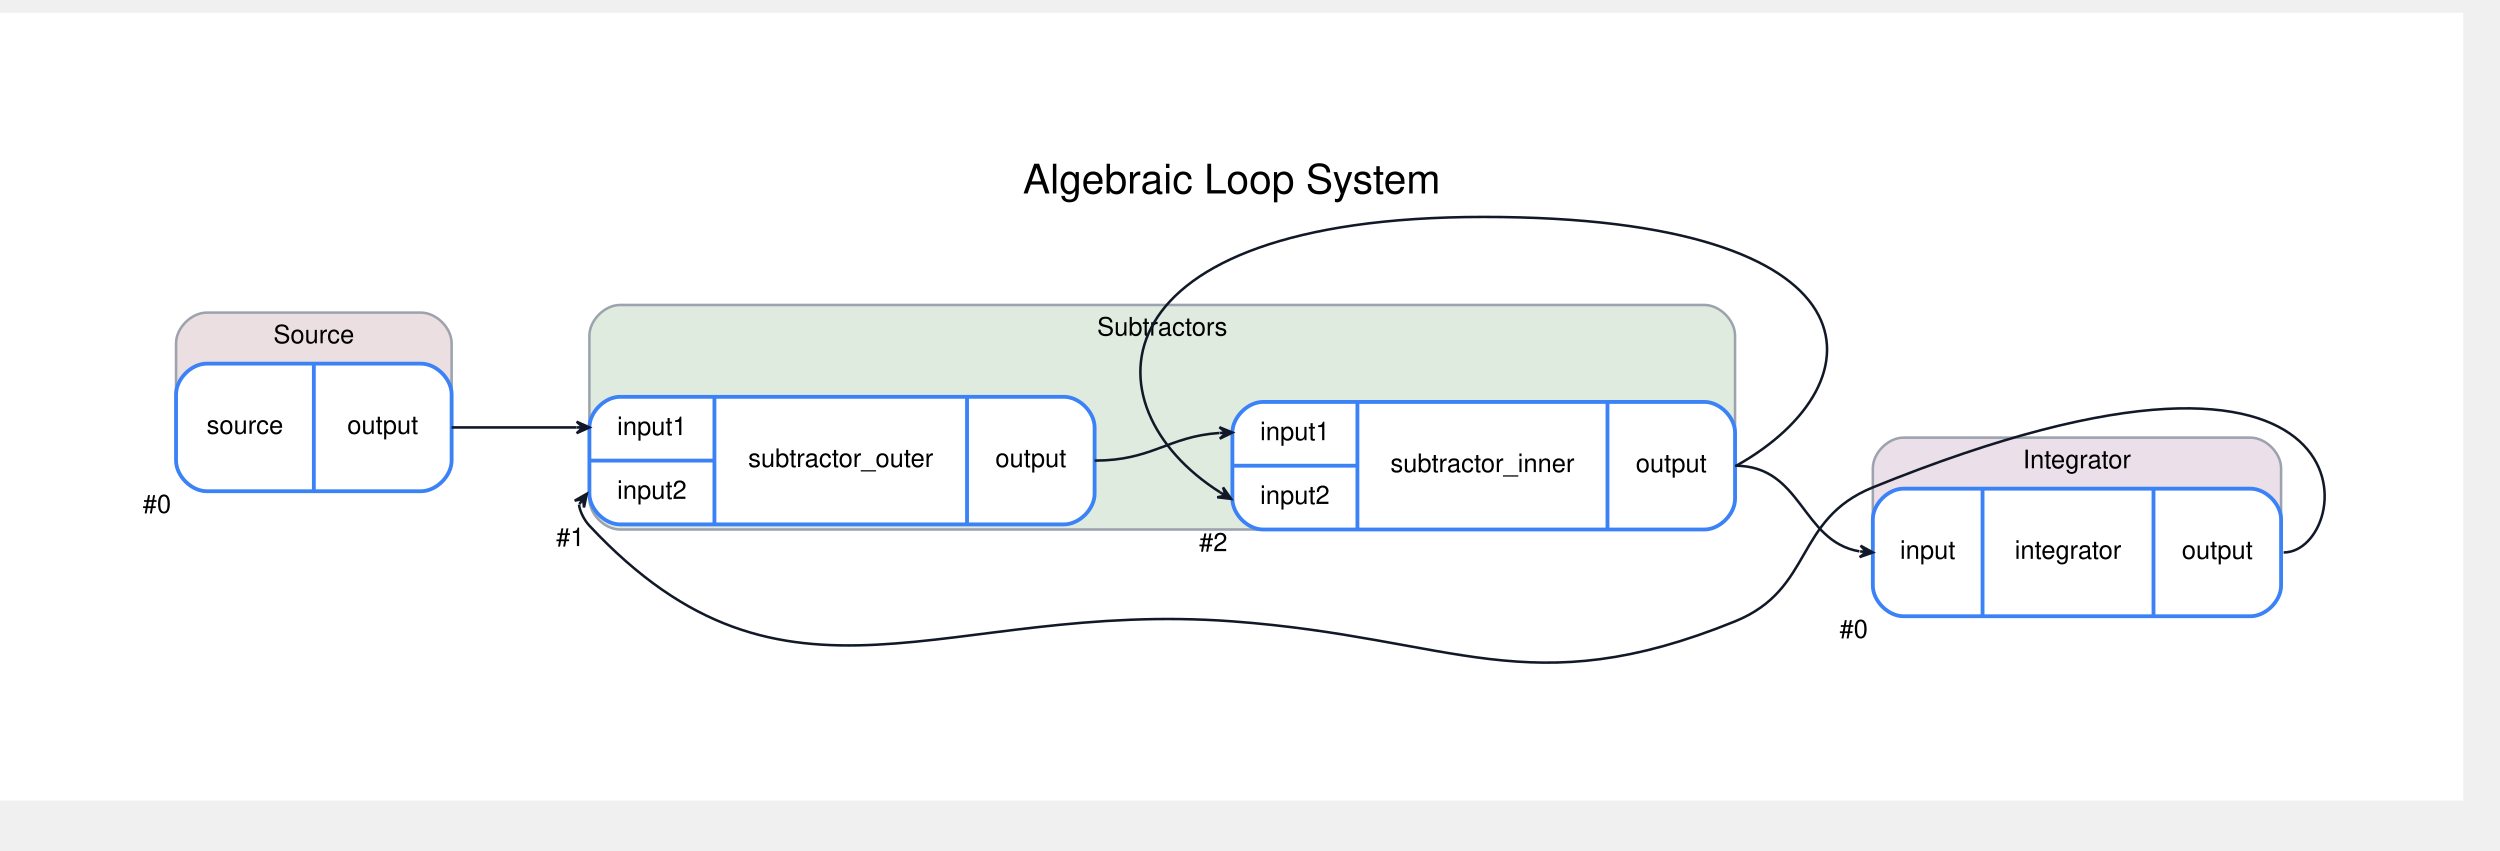
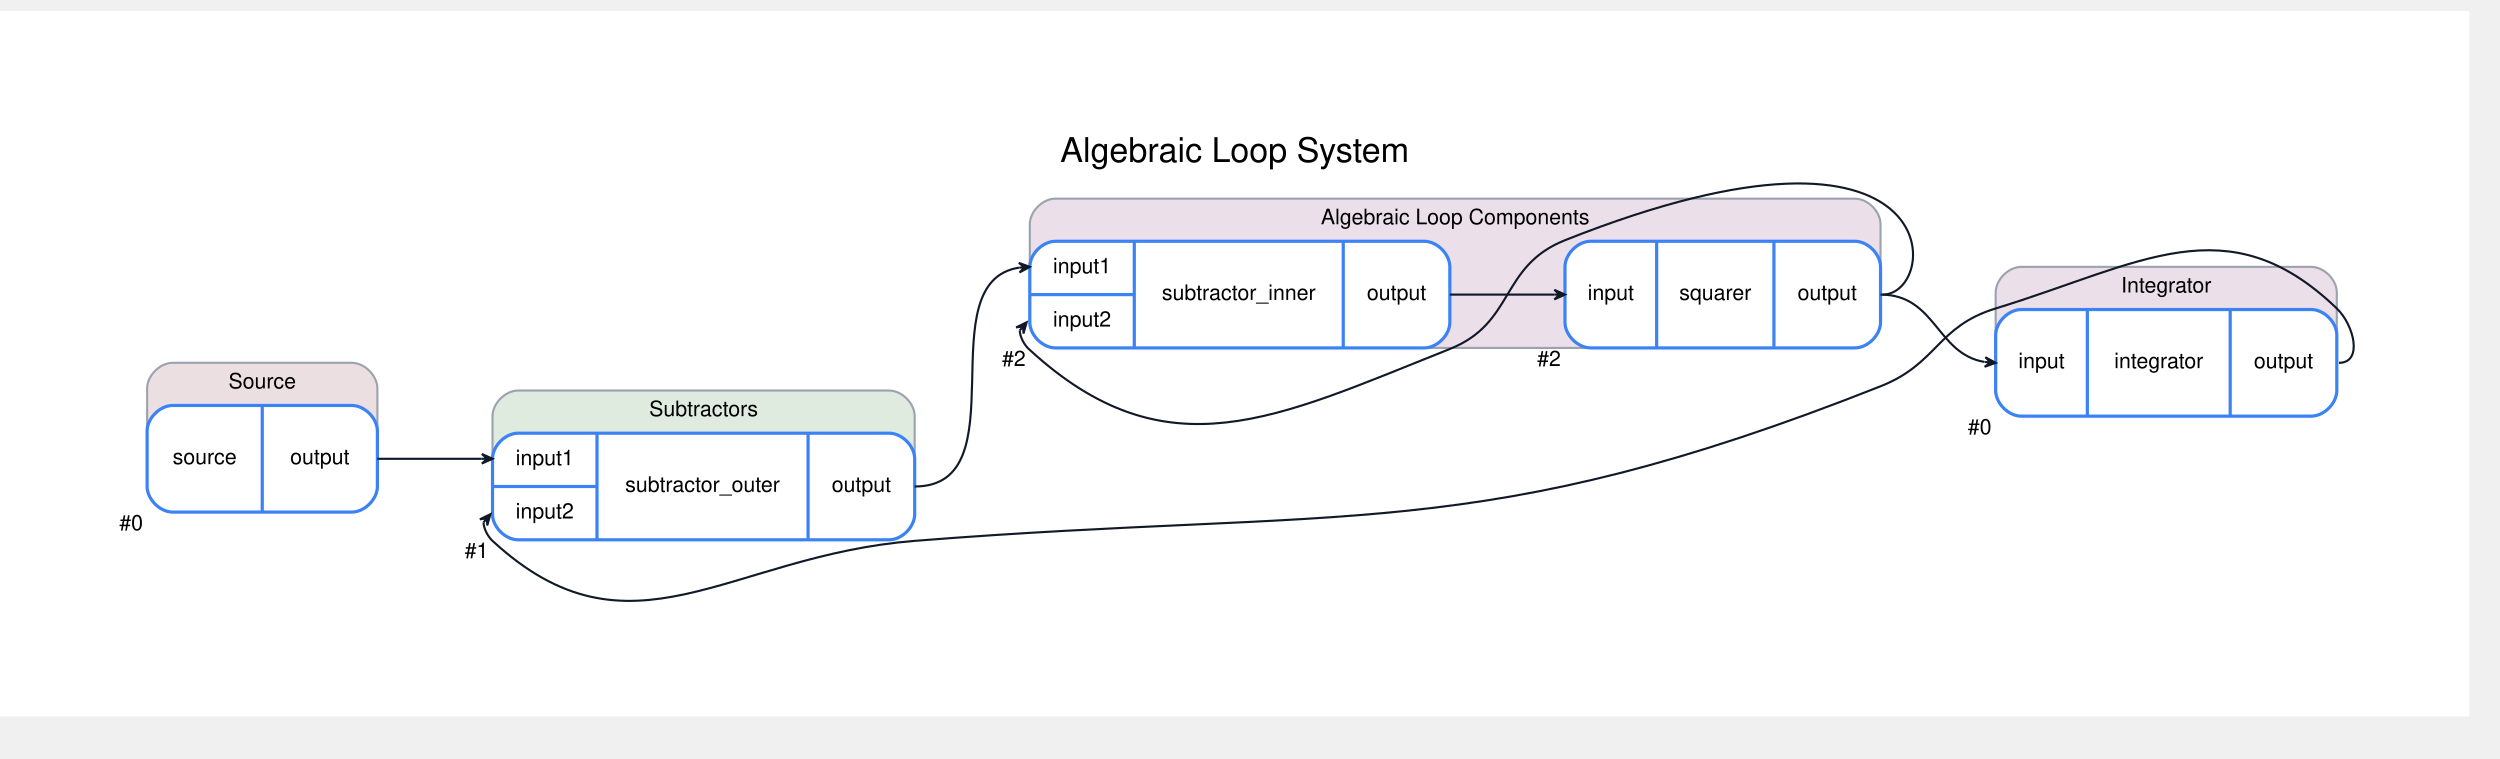
- <svg xmlns="http://www.w3.org/2000/svg" width="994pt" height="338pt" viewBox="14.40 14.40 979.80 323.13">
-   <g id="graph0" class="graph" transform="scale(1 1) rotate(0) translate(68.4 269.13)">
-     <polygon fill="white" stroke="transparent" points="-54,54 -54,-254.73 911.4,-254.73 911.4,54 -54,54" />
-     <text text-anchor="middle" x="428.7" y="-183.93" font-family="Helvetica,sans-Serif" font-size="16.00">Algebraic Loop System</text>
+ <svg xmlns="http://www.w3.org/2000/svg" width="1187pt" height="360pt" viewBox="14.40 14.40 1172.54 345.27">
+   <g id="graph0" class="graph" transform="scale(1 1) rotate(0) translate(68.4 291.27)">
+     <polygon fill="white" stroke="transparent" points="-54,54 -54,-276.87 1104.14,-276.87 1104.14,54 -54,54" />
+     <text text-anchor="middle" x="525.07" y="-206.07" font-family="Helvetica,sans-Serif" font-size="16.00">Algebraic Loop System</text>
+     <g id="clust3" class="cluster">
+       <path fill="#ebdfea" stroke="#9ca3af" d="M441,-118.87C441,-118.87 816,-118.87 816,-118.87 822,-118.87 828,-124.87 828,-130.87 828,-130.87 828,-176.87 828,-176.87 828,-182.87 822,-188.87 816,-188.87 816,-188.87 441,-188.87 441,-188.87 435,-188.87 429,-182.87 429,-176.87 429,-176.87 429,-130.87 429,-130.87 429,-124.87 435,-118.87 441,-118.87" />
+       <text text-anchor="middle" x="628.5" y="-176.87" font-family="Helvetica,sans-Serif" font-size="10.00">Algebraic Loop Components</text>
+     </g>
    <g id="clust1" class="cluster">
-       <path fill="#ebdfe2" stroke="#9ca3af" d="M27,-67.23C27,-67.23 111,-67.23 111,-67.23 117,-67.23 123,-73.23 123,-79.23 123,-79.23 123,-125.23 123,-125.23 123,-131.23 117,-137.23 111,-137.23 111,-137.23 27,-137.23 27,-137.23 21,-137.23 15,-131.23 15,-125.23 15,-125.23 15,-79.23 15,-79.23 15,-73.23 21,-67.23 27,-67.23" />
-       <text text-anchor="middle" x="69" y="-125.23" font-family="Helvetica,sans-Serif" font-size="10.00">Source</text>
+       <path fill="#ebdfe2" stroke="#9ca3af" d="M27,-41.87C27,-41.87 111,-41.87 111,-41.87 117,-41.87 123,-47.87 123,-53.87 123,-53.87 123,-99.87 123,-99.87 123,-105.87 117,-111.87 111,-111.87 111,-111.87 27,-111.87 27,-111.87 21,-111.87 15,-105.87 15,-99.87 15,-99.87 15,-53.87 15,-53.87 15,-47.87 21,-41.87 27,-41.87" />
+       <text text-anchor="middle" x="69" y="-99.87" font-family="Helvetica,sans-Serif" font-size="10.00">Source</text>
    </g>
    <g id="clust2" class="cluster">
-       <path fill="#dfebdf" stroke="#9ca3af" d="M189,-52.23C189,-52.23 614,-52.23 614,-52.23 620,-52.23 626,-58.23 626,-64.23 626,-64.23 626,-128.23 626,-128.23 626,-134.23 620,-140.23 614,-140.23 614,-140.23 189,-140.23 189,-140.23 183,-140.23 177,-134.23 177,-128.23 177,-128.23 177,-64.23 177,-64.23 177,-58.23 183,-52.23 189,-52.23" />
-       <text text-anchor="middle" x="401.5" y="-128.23" font-family="Helvetica,sans-Serif" font-size="10.00">Subtractors</text>
+       <path fill="#dfebdf" stroke="#9ca3af" d="M189,-28.87C189,-28.87 363,-28.87 363,-28.87 369,-28.87 375,-34.87 375,-40.87 375,-40.87 375,-86.87 375,-86.87 375,-92.87 369,-98.87 363,-98.87 363,-98.87 189,-98.87 189,-98.87 183,-98.87 177,-92.87 177,-86.87 177,-86.87 177,-40.87 177,-40.87 177,-34.87 183,-28.87 189,-28.87" />
+       <text text-anchor="middle" x="276" y="-86.87" font-family="Helvetica,sans-Serif" font-size="10.00">Subtractors</text>
    </g>
-     <g id="clust3" class="cluster">
-       <path fill="#ebdfe9" stroke="#9ca3af" d="M692,-18.23C692,-18.23 828,-18.23 828,-18.23 834,-18.23 840,-24.23 840,-30.23 840,-30.23 840,-76.23 840,-76.23 840,-82.23 834,-88.23 828,-88.23 828,-88.23 692,-88.23 692,-88.23 686,-88.23 680,-82.23 680,-76.23 680,-76.23 680,-30.23 680,-30.23 680,-24.23 686,-18.23 692,-18.23" />
-       <text text-anchor="middle" x="760" y="-76.23" font-family="Helvetica,sans-Serif" font-size="10.00">Integrator</text>
+     <g id="clust4" class="cluster">
+       <path fill="#ebdfe9" stroke="#9ca3af" d="M894,-86.87C894,-86.87 1030,-86.87 1030,-86.87 1036,-86.87 1042,-92.87 1042,-98.87 1042,-98.87 1042,-144.87 1042,-144.87 1042,-150.87 1036,-156.87 1030,-156.87 1030,-156.87 894,-156.87 894,-156.87 888,-156.87 882,-150.87 882,-144.87 882,-144.87 882,-98.87 882,-98.87 882,-92.87 888,-86.87 894,-86.87" />
+       <text text-anchor="middle" x="962" y="-144.87" font-family="Helvetica,sans-Serif" font-size="10.00">Integrator</text>
    </g>
    <g id="node1" class="node">
-       <path fill="white" stroke="#3b82f6" stroke-width="1.5" d="M27,-67.23C27,-67.23 111,-67.23 111,-67.23 117,-67.23 123,-73.23 123,-79.23 123,-79.23 123,-105.23 123,-105.23 123,-111.23 117,-117.23 111,-117.23 111,-117.23 27,-117.23 27,-117.23 21,-117.23 15,-111.23 15,-105.23 15,-105.23 15,-79.23 15,-79.23 15,-73.23 21,-67.23 27,-67.23" />
-       <text text-anchor="middle" x="42" y="-89.73" font-family="Helvetica,sans-Serif" font-size="10.00">source</text>
-       <polyline fill="none" stroke="#3b82f6" stroke-width="1.5" points="69,-67.23 69,-117.23 " />
-       <text text-anchor="middle" x="96" y="-89.73" font-family="Helvetica,sans-Serif" font-size="10.00">output</text>
-       <text text-anchor="middle" x="7.5" y="-58.73" font-family="Helvetica,sans-Serif" font-size="10.00">#0</text>
+       <path fill="white" stroke="#3b82f6" stroke-width="1.5" d="M27,-41.87C27,-41.87 111,-41.87 111,-41.87 117,-41.87 123,-47.87 123,-53.87 123,-53.87 123,-79.87 123,-79.87 123,-85.87 117,-91.87 111,-91.87 111,-91.87 27,-91.87 27,-91.87 21,-91.87 15,-85.87 15,-79.87 15,-79.87 15,-53.87 15,-53.87 15,-47.87 21,-41.87 27,-41.87" />
+       <text text-anchor="middle" x="42" y="-64.37" font-family="Helvetica,sans-Serif" font-size="10.00">source</text>
+       <polyline fill="none" stroke="#3b82f6" stroke-width="1.5" points="69,-41.87 69,-91.87 " />
+       <text text-anchor="middle" x="96" y="-64.37" font-family="Helvetica,sans-Serif" font-size="10.00">output</text>
+       <text text-anchor="middle" x="7.5" y="-33.37" font-family="Helvetica,sans-Serif" font-size="10.00">#0</text>
    </g>
    <g id="node2" class="node">
-       <path fill="white" stroke="#3b82f6" stroke-width="1.5" d="M189,-54.23C189,-54.23 363,-54.23 363,-54.23 369,-54.23 375,-60.23 375,-66.23 375,-66.23 375,-92.23 375,-92.23 375,-98.23 369,-104.23 363,-104.23 363,-104.23 189,-104.23 189,-104.23 183,-104.23 177,-98.23 177,-92.23 177,-92.23 177,-66.23 177,-66.23 177,-60.23 183,-54.23 189,-54.23" />
-       <text text-anchor="middle" x="201.5" y="-89.23" font-family="Helvetica,sans-Serif" font-size="10.00">input1</text>
-       <polyline fill="none" stroke="#3b82f6" stroke-width="1.5" points="177,-79.23 226,-79.23 " />
-       <text text-anchor="middle" x="201.5" y="-64.23" font-family="Helvetica,sans-Serif" font-size="10.00">input2</text>
-       <polyline fill="none" stroke="#3b82f6" stroke-width="1.5" points="226,-54.23 226,-104.23 " />
-       <text text-anchor="middle" x="275.5" y="-76.73" font-family="Helvetica,sans-Serif" font-size="10.00">subtractor_outer</text>
-       <polyline fill="none" stroke="#3b82f6" stroke-width="1.5" points="325,-54.23 325,-104.23 " />
-       <text text-anchor="middle" x="350" y="-76.73" font-family="Helvetica,sans-Serif" font-size="10.00">output</text>
-       <text text-anchor="middle" x="169.5" y="-45.73" font-family="Helvetica,sans-Serif" font-size="10.00">#1</text>
+       <path fill="white" stroke="#3b82f6" stroke-width="1.5" d="M189,-28.87C189,-28.87 363,-28.87 363,-28.87 369,-28.87 375,-34.87 375,-40.87 375,-40.87 375,-66.87 375,-66.87 375,-72.87 369,-78.87 363,-78.87 363,-78.87 189,-78.87 189,-78.87 183,-78.87 177,-72.87 177,-66.87 177,-66.87 177,-40.87 177,-40.87 177,-34.87 183,-28.87 189,-28.87" />
+       <text text-anchor="middle" x="201.5" y="-63.87" font-family="Helvetica,sans-Serif" font-size="10.00">input1</text>
+       <polyline fill="none" stroke="#3b82f6" stroke-width="1.5" points="177,-53.87 226,-53.87 " />
+       <text text-anchor="middle" x="201.5" y="-38.87" font-family="Helvetica,sans-Serif" font-size="10.00">input2</text>
+       <polyline fill="none" stroke="#3b82f6" stroke-width="1.5" points="226,-28.87 226,-78.87 " />
+       <text text-anchor="middle" x="275.5" y="-51.37" font-family="Helvetica,sans-Serif" font-size="10.00">subtractor_outer</text>
+       <polyline fill="none" stroke="#3b82f6" stroke-width="1.5" points="325,-28.87 325,-78.87 " />
+       <text text-anchor="middle" x="350" y="-51.37" font-family="Helvetica,sans-Serif" font-size="10.00">output</text>
+       <text text-anchor="middle" x="169.5" y="-20.37" font-family="Helvetica,sans-Serif" font-size="10.00">#1</text>
    </g>
    <g id="edge1" class="edge">
-       <path fill="none" stroke="#111827" d="M123,-92.23C145.22,-92.23 152.01,-92.23 171.94,-92.23" />
-       <polygon fill="#111827" stroke="#111827" points="177,-92.23 172,-94.48 174.5,-92.23 172,-92.23 172,-92.23 172,-92.23 174.5,-92.23 172,-89.98 177,-92.23 177,-92.23" />
+       <path fill="none" stroke="#111827" d="M123,-66.87C145.22,-66.87 152.01,-66.87 171.94,-66.87" />
+       <polygon fill="#111827" stroke="#111827" points="177,-66.87 172,-69.12 174.5,-66.87 172,-66.87 172,-66.87 172,-66.87 174.5,-66.87 172,-64.62 177,-66.87 177,-66.87" />
    </g>
    <g id="node3" class="node">
-       <path fill="white" stroke="#3b82f6" stroke-width="1.5" d="M441,-52.23C441,-52.23 614,-52.23 614,-52.23 620,-52.23 626,-58.23 626,-64.23 626,-64.23 626,-90.23 626,-90.23 626,-96.23 620,-102.23 614,-102.23 614,-102.23 441,-102.23 441,-102.23 435,-102.23 429,-96.23 429,-90.23 429,-90.23 429,-64.23 429,-64.23 429,-58.23 435,-52.23 441,-52.23" />
-       <text text-anchor="middle" x="453.5" y="-87.23" font-family="Helvetica,sans-Serif" font-size="10.00">input1</text>
-       <polyline fill="none" stroke="#3b82f6" stroke-width="1.5" points="429,-77.23 478,-77.23 " />
-       <text text-anchor="middle" x="453.5" y="-62.23" font-family="Helvetica,sans-Serif" font-size="10.00">input2</text>
-       <polyline fill="none" stroke="#3b82f6" stroke-width="1.5" points="478,-52.23 478,-102.23 " />
-       <text text-anchor="middle" x="527" y="-74.73" font-family="Helvetica,sans-Serif" font-size="10.00">subtractor_inner</text>
-       <polyline fill="none" stroke="#3b82f6" stroke-width="1.5" points="576,-52.23 576,-102.23 " />
-       <text text-anchor="middle" x="601" y="-74.73" font-family="Helvetica,sans-Serif" font-size="10.00">output</text>
-       <text text-anchor="middle" x="421.5" y="-43.73" font-family="Helvetica,sans-Serif" font-size="10.00">#2</text>
+       <path fill="white" stroke="#3b82f6" stroke-width="1.5" d="M441,-118.87C441,-118.87 614,-118.87 614,-118.87 620,-118.87 626,-124.87 626,-130.87 626,-130.87 626,-156.87 626,-156.87 626,-162.87 620,-168.87 614,-168.87 614,-168.87 441,-168.87 441,-168.87 435,-168.87 429,-162.87 429,-156.87 429,-156.87 429,-130.87 429,-130.87 429,-124.87 435,-118.87 441,-118.87" />
+       <text text-anchor="middle" x="453.5" y="-153.87" font-family="Helvetica,sans-Serif" font-size="10.00">input1</text>
+       <polyline fill="none" stroke="#3b82f6" stroke-width="1.5" points="429,-143.87 478,-143.87 " />
+       <text text-anchor="middle" x="453.5" y="-128.87" font-family="Helvetica,sans-Serif" font-size="10.00">input2</text>
+       <polyline fill="none" stroke="#3b82f6" stroke-width="1.5" points="478,-118.87 478,-168.87 " />
+       <text text-anchor="middle" x="527" y="-141.37" font-family="Helvetica,sans-Serif" font-size="10.00">subtractor_inner</text>
+       <polyline fill="none" stroke="#3b82f6" stroke-width="1.5" points="576,-118.87 576,-168.87 " />
+       <text text-anchor="middle" x="601" y="-141.37" font-family="Helvetica,sans-Serif" font-size="10.00">output</text>
+       <text text-anchor="middle" x="421.5" y="-110.37" font-family="Helvetica,sans-Serif" font-size="10.00">#2</text>
    </g>
    <g id="edge2" class="edge">
-       <path fill="none" stroke="#111827" d="M375,-79.23C397.68,-79.23 403.66,-88.66 423.85,-90.06" />
-       <polygon fill="#111827" stroke="#111827" points="429,-90.23 423.93,-92.31 426.5,-90.15 424,-90.07 424,-90.07 424,-90.07 426.5,-90.15 424.08,-87.82 429,-90.23 429,-90.23" />
+       <path fill="none" stroke="#111827" d="M375,-53.87C424.87,-53.87 380.66,-149.75 423.91,-156.5" />
+       <polygon fill="#111827" stroke="#111827" points="429,-156.87 423.85,-158.75 426.51,-156.69 424.01,-156.5 424.01,-156.5 424.01,-156.5 426.51,-156.69 424.18,-154.26 429,-156.87 429,-156.87" />
+     </g>
+     <g id="node4" class="node">
+       <path fill="white" stroke="#3b82f6" stroke-width="1.5" d="M692,-118.87C692,-118.87 816,-118.87 816,-118.87 822,-118.87 828,-124.87 828,-130.87 828,-130.87 828,-156.87 828,-156.87 828,-162.87 822,-168.87 816,-168.87 816,-168.87 692,-168.87 692,-168.87 686,-168.87 680,-162.87 680,-156.87 680,-156.87 680,-130.87 680,-130.87 680,-124.87 686,-118.87 692,-118.87" />
+       <text text-anchor="middle" x="701.5" y="-141.37" font-family="Helvetica,sans-Serif" font-size="10.00">input</text>
+       <polyline fill="none" stroke="#3b82f6" stroke-width="1.5" points="723,-118.87 723,-168.87 " />
+       <text text-anchor="middle" x="750.5" y="-141.37" font-family="Helvetica,sans-Serif" font-size="10.00">squarer</text>
+       <polyline fill="none" stroke="#3b82f6" stroke-width="1.5" points="778,-118.87 778,-168.87 " />
+       <text text-anchor="middle" x="803" y="-141.37" font-family="Helvetica,sans-Serif" font-size="10.00">output</text>
+       <text text-anchor="middle" x="672.5" y="-110.37" font-family="Helvetica,sans-Serif" font-size="10.00">#2</text>
+     </g>
+     <g id="edge3" class="edge">
+       <path fill="none" stroke="#111827" d="M626,-143.87C648.22,-143.87 655.01,-143.87 674.94,-143.87" />
+       <polygon fill="#111827" stroke="#111827" points="680,-143.87 675,-146.12 677.5,-143.87 675,-143.87 675,-143.87 675,-143.87 677.5,-143.87 675,-141.62 680,-143.87 680,-143.87" />
+     </g>
+     <g id="edge5" class="edge">
+       <path fill="none" stroke="#111827" d="M829,-143.87C856.35,-143.87 861.84,-241.66 680,-169.37 649.32,-157.17 656.68,-130.56 626,-118.37 544.43,-85.94 493,-58.83 428.5,-118.37 426.2,-120.49 424.4,-124.18 424.27,-127.01" />
+       <polygon fill="#111827" stroke="#111827" points="427.5,-130.87 422.57,-128.48 425.9,-128.95 424.29,-127.03 424.29,-127.03 424.29,-127.03 425.9,-128.95 426.02,-125.59 427.5,-130.87 427.5,-130.87" />
+     </g>
+     <g id="node5" class="node">
+       <path fill="white" stroke="#3b82f6" stroke-width="1.5" d="M894,-86.87C894,-86.87 1030,-86.87 1030,-86.87 1036,-86.87 1042,-92.87 1042,-98.87 1042,-98.87 1042,-124.87 1042,-124.87 1042,-130.87 1036,-136.87 1030,-136.87 1030,-136.87 894,-136.87 894,-136.87 888,-136.87 882,-130.87 882,-124.87 882,-124.87 882,-98.87 882,-98.87 882,-92.87 888,-86.87 894,-86.87" />
+       <text text-anchor="middle" x="903.5" y="-109.37" font-family="Helvetica,sans-Serif" font-size="10.00">input</text>
+       <polyline fill="none" stroke="#3b82f6" stroke-width="1.5" points="925,-86.87 925,-136.87 " />
+       <text text-anchor="middle" x="958.5" y="-109.37" font-family="Helvetica,sans-Serif" font-size="10.00">integrator</text>
+       <polyline fill="none" stroke="#3b82f6" stroke-width="1.5" points="992,-86.87 992,-136.87 " />
+       <text text-anchor="middle" x="1017" y="-109.37" font-family="Helvetica,sans-Serif" font-size="10.00">output</text>
+       <text text-anchor="middle" x="874.5" y="-78.37" font-family="Helvetica,sans-Serif" font-size="10.00">#0</text>
    </g>
    <g id="edge4" class="edge">
-       <path fill="none" stroke="#111827" d="M626.5,-77.23C684.5,-109.73 684.5,-174.73 527.5,-174.73 374.49,-174.73 370.6,-100.64 424.2,-66.8" />
-       <polygon fill="#111827" stroke="#111827" points="428.5,-64.23 425.35,-68.72 426.35,-65.51 424.2,-66.79 424.2,-66.79 424.2,-66.79 426.35,-65.51 423.05,-64.86 428.5,-64.23 428.5,-64.23" />
+       <path fill="none" stroke="#111827" d="M828,-143.87C854.04,-143.87 854.21,-115.98 876.82,-112.27" />
+       <polygon fill="#111827" stroke="#111827" points="882,-111.87 877.19,-114.5 879.51,-112.06 877.02,-112.26 877.02,-112.26 877.02,-112.26 879.51,-112.06 876.84,-110.01 882,-111.87 882,-111.87" />
    </g>
-     <g id="node4" class="node">
-       <path fill="white" stroke="#3b82f6" stroke-width="1.5" d="M692,-18.23C692,-18.23 828,-18.23 828,-18.23 834,-18.23 840,-24.23 840,-30.23 840,-30.23 840,-56.23 840,-56.23 840,-62.23 834,-68.23 828,-68.23 828,-68.23 692,-68.23 692,-68.23 686,-68.23 680,-62.23 680,-56.23 680,-56.23 680,-30.23 680,-30.23 680,-24.23 686,-18.23 692,-18.23" />
-       <text text-anchor="middle" x="701.5" y="-40.73" font-family="Helvetica,sans-Serif" font-size="10.00">input</text>
-       <polyline fill="none" stroke="#3b82f6" stroke-width="1.5" points="723,-18.23 723,-68.23 " />
-       <text text-anchor="middle" x="756.5" y="-40.73" font-family="Helvetica,sans-Serif" font-size="10.00">integrator</text>
-       <polyline fill="none" stroke="#3b82f6" stroke-width="1.5" points="790,-18.23 790,-68.23 " />
-       <text text-anchor="middle" x="815" y="-40.73" font-family="Helvetica,sans-Serif" font-size="10.00">output</text>
-       <text text-anchor="middle" x="672.5" y="-9.73" font-family="Helvetica,sans-Serif" font-size="10.00">#0</text>
-     </g>
-     <g id="edge3" class="edge">
-       <path fill="none" stroke="#111827" d="M626,-77.23C652.48,-77.23 651.86,-47.6 674.74,-43.66" />
-       <polygon fill="#111827" stroke="#111827" points="680,-43.23 675.2,-45.88 677.51,-43.44 675.02,-43.64 675.02,-43.64 675.02,-43.64 677.51,-43.44 674.83,-41.4 680,-43.23 680,-43.23" />
-     </g>
-     <g id="edge5" class="edge">
-       <path fill="none" stroke="#111827" d="M841,-43.23C869.38,-43.23 882.8,-151.07 680,-68.73 648.99,-56.14 657.01,-28.83 626,-16.23 544.88,16.7 516.32,-9.77 429,-16.23 316.08,-24.59 254.3,29.01 177,-53.73 174.98,-55.9 173.25,-59.29 172.91,-62" />
-       <polygon fill="#111827" stroke="#111827" points="176,-66.23 171.24,-63.52 174.53,-64.21 173.05,-62.19 173.05,-62.19 173.05,-62.19 174.53,-64.21 174.87,-60.87 176,-66.23 176,-66.23" />
+     <g id="edge6" class="edge">
+       <path fill="none" stroke="#111827" d="M1043,-111.87C1054.34,-111.87 1050.18,-129.51 1042,-137.37 990.74,-186.66 949.99,-158.19 882,-137.37 854.3,-128.89 854.94,-111.52 828,-100.87 638.39,-25.89 578.25,-44.53 375,-28.37 287.28,-21.39 241.66,31.32 177,-28.37 174.7,-30.49 172.9,-34.18 172.77,-37.01" />
+       <polygon fill="#111827" stroke="#111827" points="176,-40.87 171.07,-38.48 174.4,-38.95 172.79,-37.03 172.79,-37.03 172.79,-37.03 174.4,-38.95 174.52,-35.59 176,-40.87 176,-40.87" />
    </g>
  </g>
</svg>
